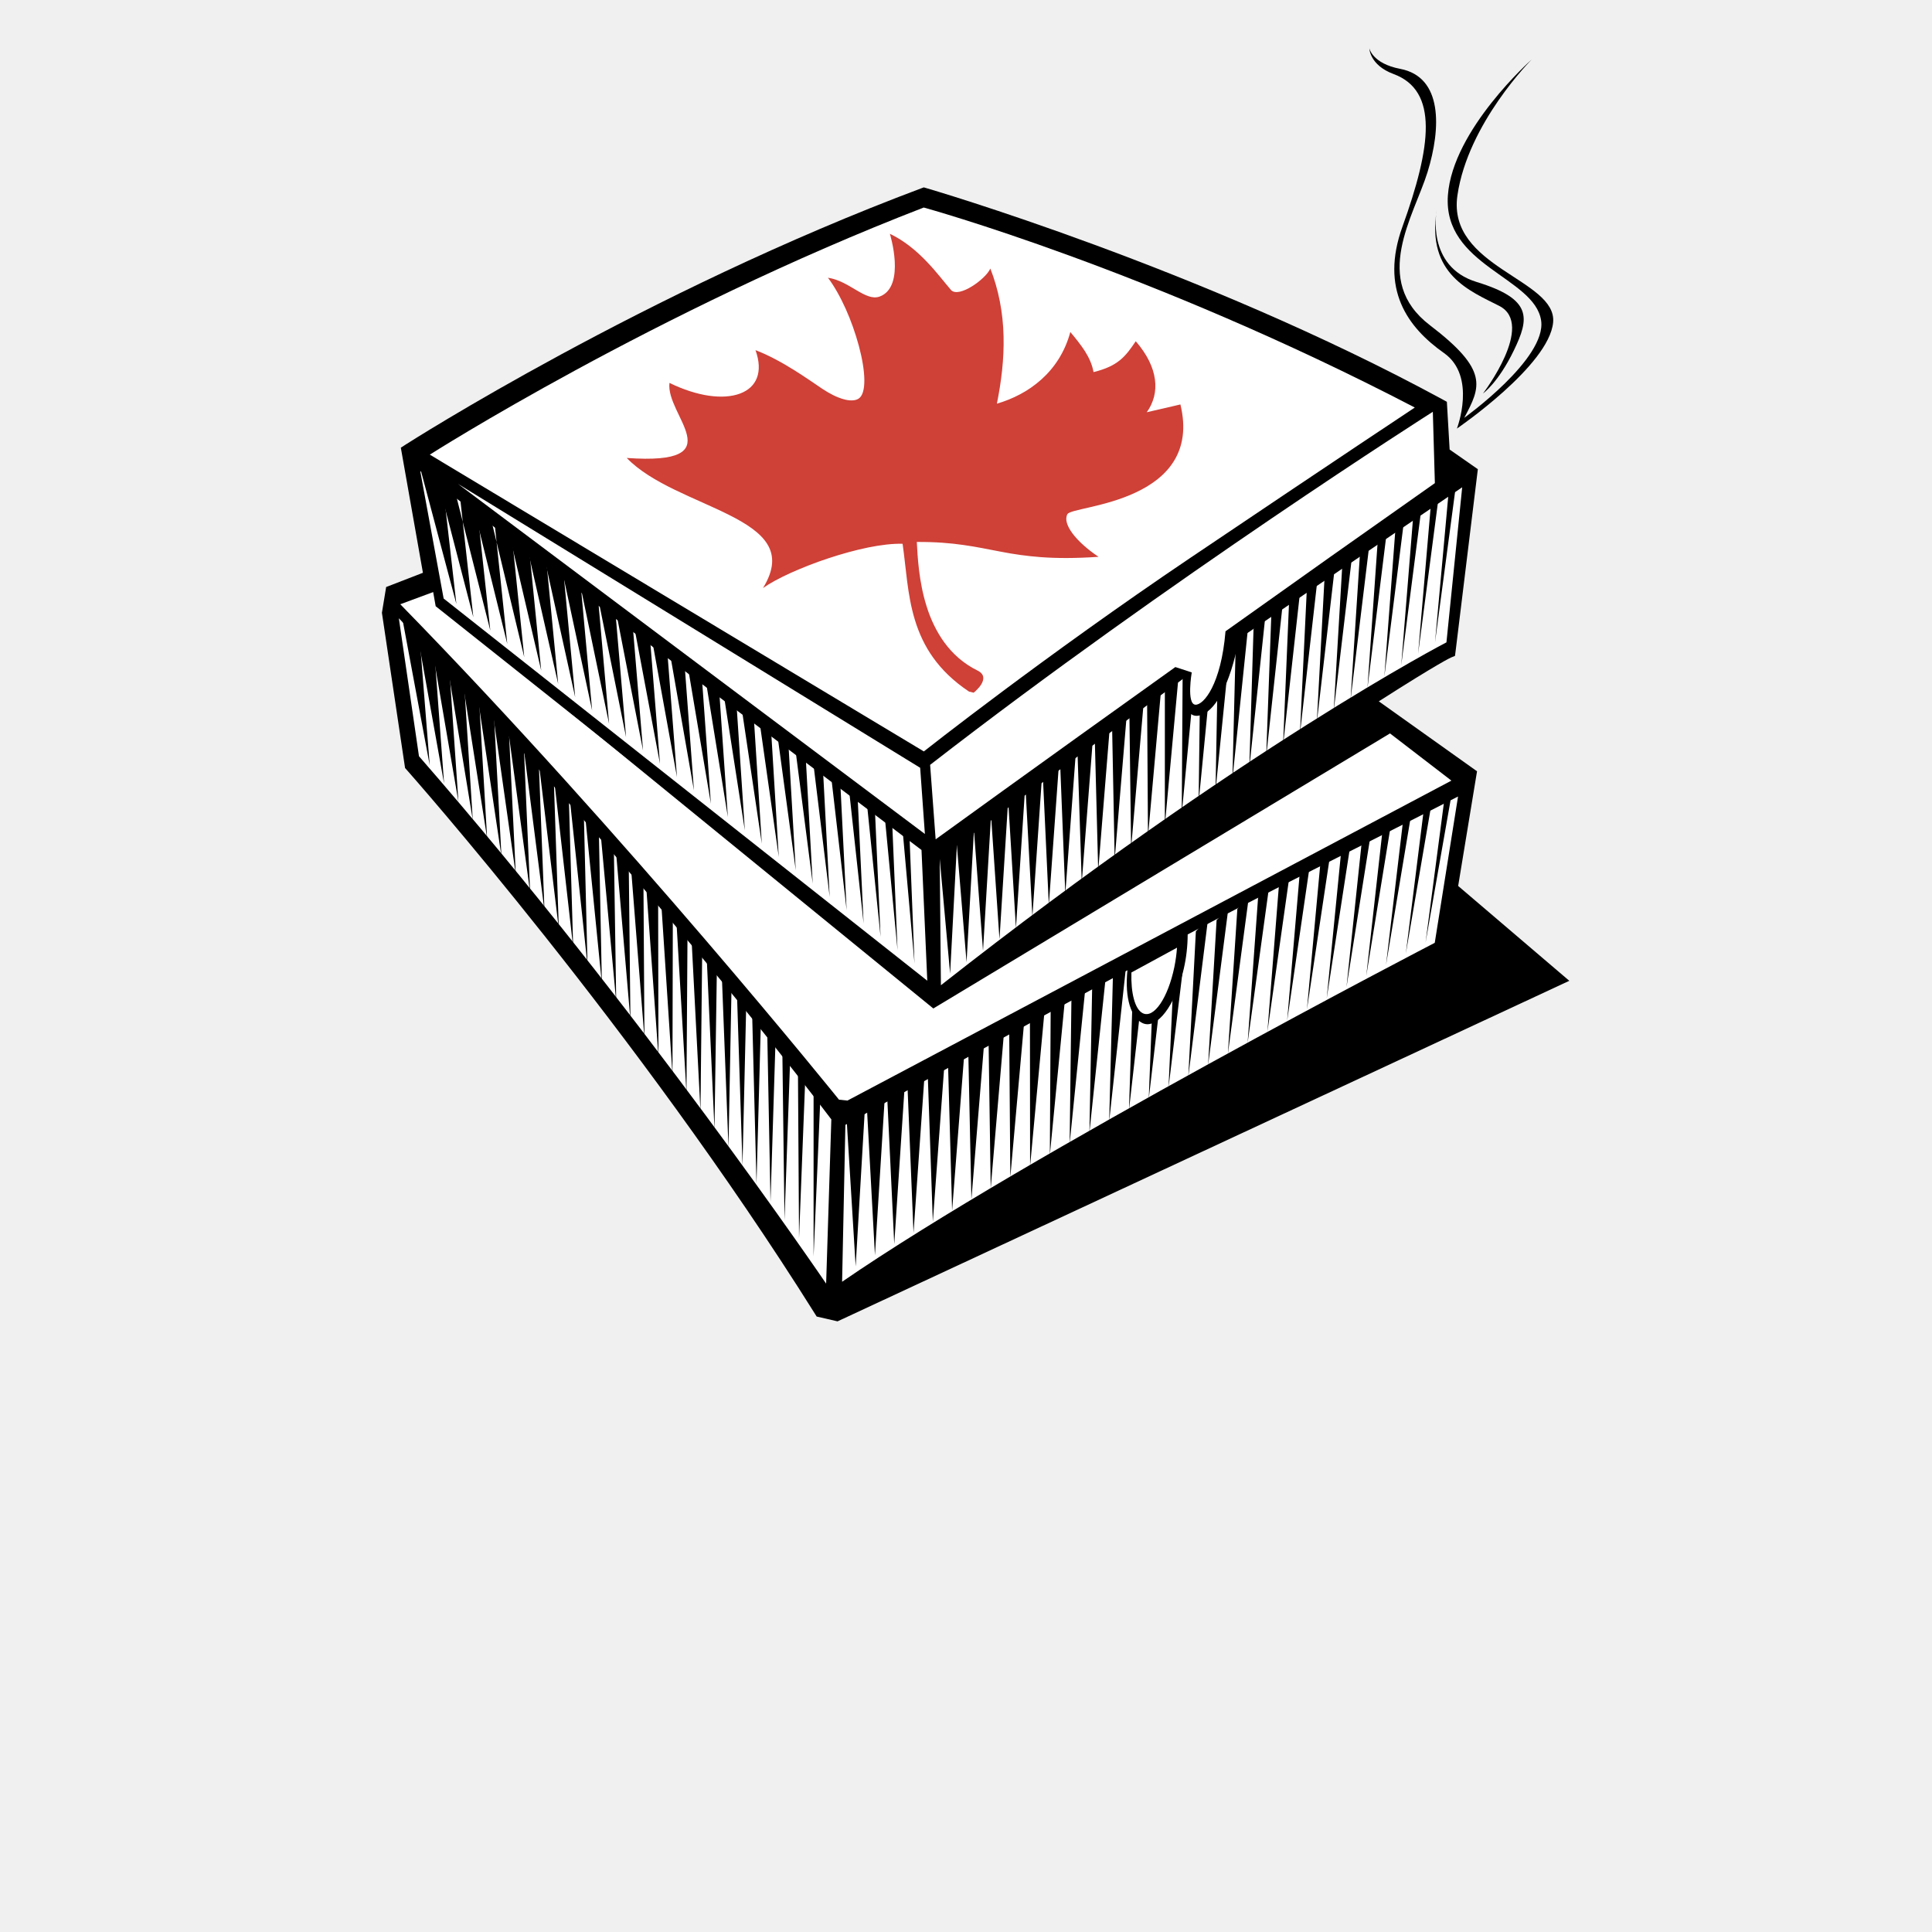
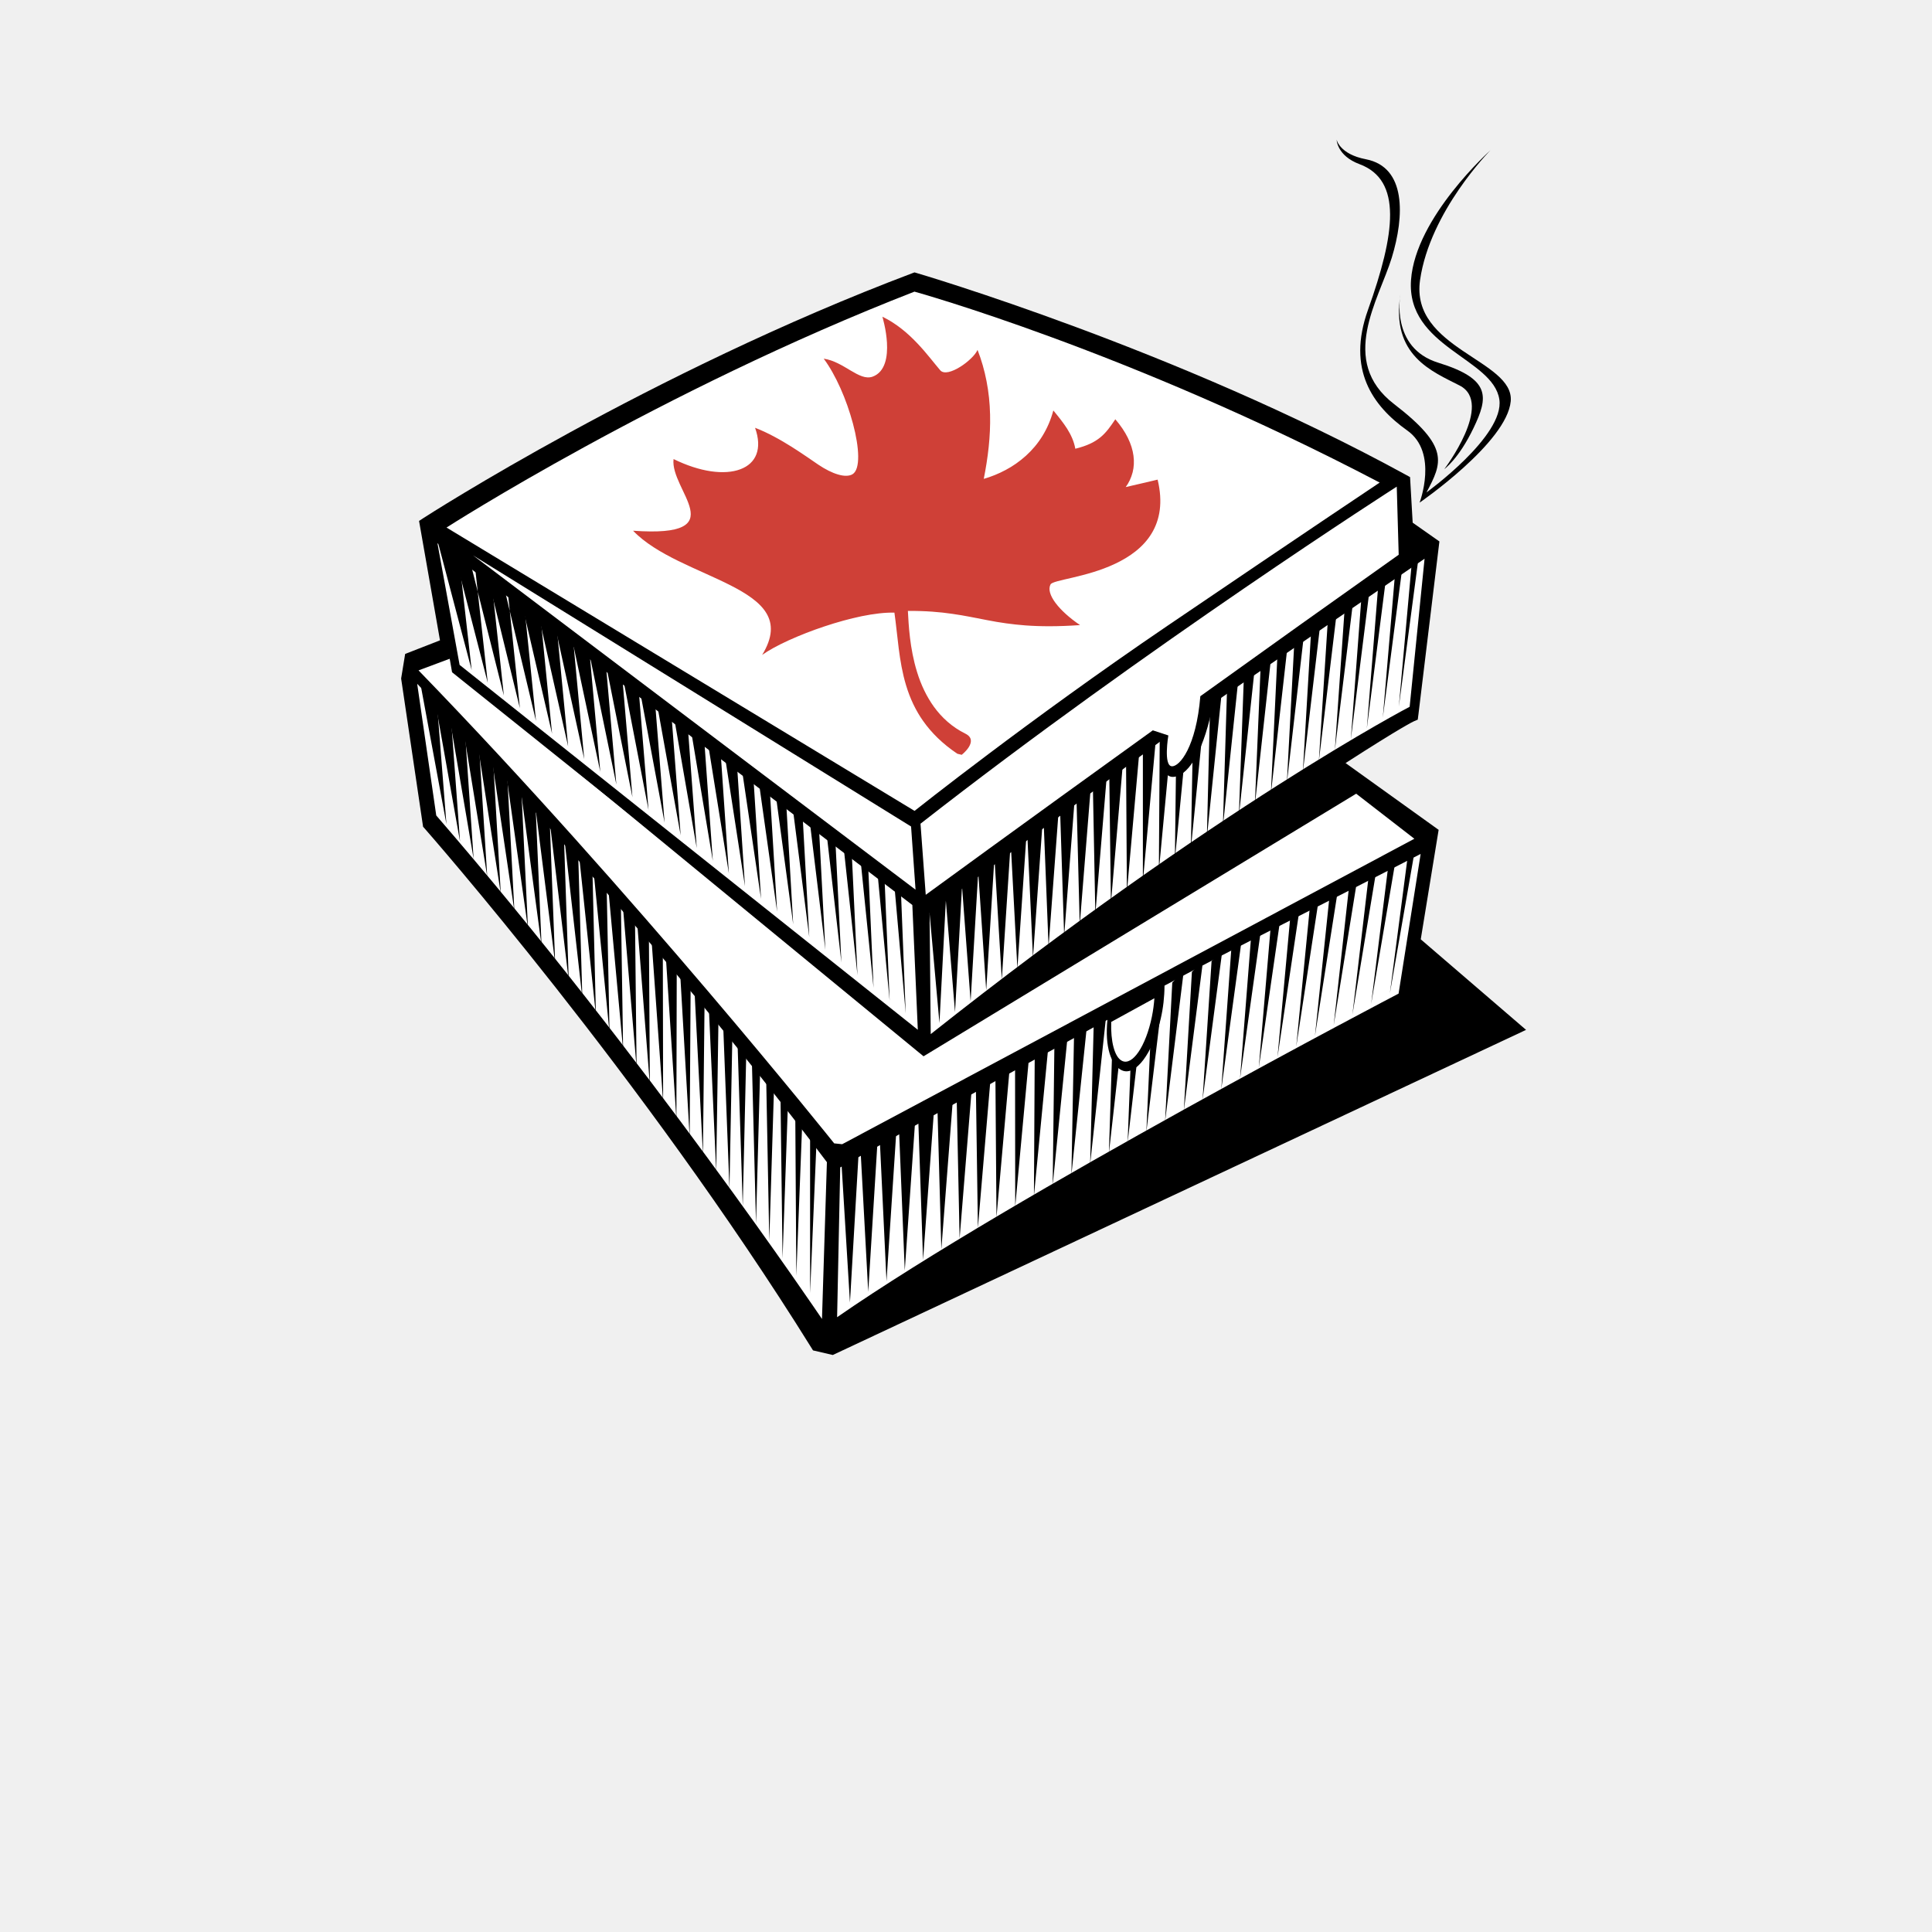
<svg xmlns="http://www.w3.org/2000/svg" viewBox="0 0 24 24" width="24pt" height="24pt" version="1.1" id="svg4" xml:space="preserve">
  <defs id="defs8" />
-   <g fill-rule="evenodd" clip-rule="evenodd" id="g195" transform="matrix(0.1646489,0,0,0.2310286,3.344109,-18.02931)">
+   <g fill-rule="evenodd" clip-rule="evenodd" id="g195" transform="matrix(0.1559855,0,0,0.2205622,3.656589,-16.05097)">
    <path d="m 49.271,88.145 c -20.976,5.596 -38.785,13.712 -38.963,13.793 l -0.377,0.174 1.667,6.726 -2.774,0.765 -0.32,1.385 1.747,8.348 0.141,0.112 c 0.172,0.139 17.379,13.992 30.794,29.246 l 0.119,0.135 1.576,0.259 55.209,-18.311 -8.386,-5.1 1.424,-6.166 -7.411,-3.761 c 4.523,-2.061 5.415,-2.347 5.45,-2.356 l 0.298,-0.089 0.056,-0.309 1.668,-9.728 -2.128,-1.057 L 88.852,99.644 88.56,99.53 C 70.304,92.459 49.708,88.18 49.501,88.138 l -0.115,-0.023 z" id="path131" />
    <path d="m 10.705,119.055 c 0,0 17.255,13.841 30.857,29.306 l 1.279,0.21 54.062,-17.929 -8.554,-5.201 -77.561,-6.667 z" id="path133" />
    <path d="m 9.244,110.009 40.213,-11.085 41.095,20.858 -2.198,9.52 c -24.039,8.92 -45.451,19.021 -45.451,19.021 l -1.31,-0.386 c 0,0 -14.533,-15.929 -30.888,-28.883 l -1.688,-8.062 z" id="path135" />
    <path d="m 84.562,117.475 4.633,2.538 -45.567,17.203 -0.638,-0.047 c 0,0 -15.897,-14.088 -33.1,-26.639 l 2.597,-0.686 0.215,0.693 37.405,21.728 z" fill="#ffffff" id="path137" />
    <path d="m 10.517,102.396 c 0,0 17.705,-8.115 38.884,-13.766 0,0 20.551,4.231 38.979,11.369 l 0.206,2.538 2.047,1.016 -1.604,9.357 c 0,0 -1.761,0.491 -16.764,7.653 -15.004,7.162 -21.743,11.288 -21.743,11.288 l -0.59,-0.054 -37.372,-21.161 z" id="path139" />
    <path d="m 49.383,89.198 c 0,0 17.033,3.33 37.05,10.754 0,0 -5.892,2.781 -16.907,8.069 -11.015,5.29 -20.135,10.422 -20.135,10.422 L 12.118,102.485 c 10e-4,0 16.916,-7.684 37.265,-13.287 z m -0.269,30.125 0.356,3.558 -35.229,-18.824 z m 1.475,4.86 18.439,-9.686 c 0,0 -0.332,2.203 1.101,2.022 1.185,-0.148 2.366,-1.596 3.036,-4.132 l 16.843,-8.146 -1.188,8.338 c 0,0 -15.322,5.649 -38.141,18.436 z m -1.374,-0.44 -37.819,-20.373 1.765,6.852 36.49,20.55 z m 20.082,4.542 a 6.1,6.1 0 0 1 -0.301,1.864 c -0.63,1.951 -2.014,3.252 -3.091,2.907 -0.871,-0.279 -1.369,-1.335 -1.155,-2.846 -14.163,5.459 -21.278,8.313 -21.278,8.313 l -0.248,8.436 c 14.099,-6.912 44.714,-18.224 44.714,-18.224 l 1.757,-7.867 c -7.863,2.871 -14.581,5.201 -20.398,7.417 z M 9.782,111.284 c 0,0 18.348,13.546 32.629,26.944 l -0.392,8.831 c 0,0 -14.033,-14.716 -30.719,-28.358 z" fill="#ffffff" id="path141" />
    <path d="m 52.798,115.225 c -1.192,-0.567 -2.071,-1.19 -2.724,-1.846 a 6.33,6.33 0 0 1 -1.363,-2.019 c -0.291,-0.683 -0.455,-1.378 -0.581,-2.067 -0.124,-0.682 -0.209,-1.356 -0.342,-2.015 -0.74,-0.016 -1.636,0.062 -2.595,0.199 -0.964,0.141 -1.994,0.343 -2.996,0.58 a 37.448,37.448 0 0 0 -2.848,0.787 c -0.863,0.279 -1.595,0.562 -2.094,0.815 0.857,-0.992 0.86,-1.742 0.328,-2.361 -0.523,-0.61 -1.572,-1.098 -2.844,-1.556 -1.26,-0.455 -2.742,-0.883 -4.145,-1.369 -1.389,-0.483 -2.696,-1.026 -3.618,-1.709 2.051,0.102 3.256,0.009 3.913,-0.223 0.654,-0.226 0.763,-0.585 0.628,-1.01 -0.133,-0.42 -0.504,-0.905 -0.821,-1.396 -0.312,-0.484 -0.572,-0.974 -0.497,-1.407 1.056,0.366 2.07,0.595 2.981,0.689 0.911,0.093 1.711,0.052 2.335,-0.114 0.623,-0.163 1.069,-0.449 1.282,-0.848 0.211,-0.394 0.192,-0.896 -0.107,-1.488 0.5,0.134 1.005,0.303 1.496,0.488 0.492,0.184 0.97,0.385 1.417,0.583 0.447,0.199 0.86,0.396 1.221,0.568 0.361,0.177 0.668,0.327 0.9,0.436 0.279,0.133 0.555,0.247 0.82,0.341 0.265,0.094 0.52,0.166 0.756,0.214 0.237,0.05 0.457,0.075 0.649,0.072 0.194,-0.001 0.362,-0.028 0.5,-0.086 0.323,-0.137 0.461,-0.51 0.453,-1.024 -0.008,-0.505 -0.158,-1.142 -0.411,-1.815 a 11.265,11.265 0 0 0 -0.997,-2 c -0.399,-0.63 -0.855,-1.215 -1.337,-1.67 0.399,0.04 0.773,0.139 1.128,0.262 0.355,0.122 0.691,0.269 1.01,0.403 0.321,0.134 0.625,0.256 0.917,0.326 0.292,0.072 0.57,0.089 0.834,0.023 0.513,-0.131 0.816,-0.417 0.983,-0.767 0.166,-0.348 0.196,-0.76 0.165,-1.15 a 4.784,4.784 0 0 0 -0.208,-1.02 c -0.082,-0.268 -0.157,-0.441 -0.157,-0.441 0.559,0.19 1.066,0.425 1.528,0.682 0.464,0.258 0.884,0.54 1.26,0.821 0.381,0.283 0.721,0.567 1.023,0.829 0.305,0.262 0.57,0.5 0.802,0.69 0.142,0.113 0.379,0.134 0.66,0.093 0.279,-0.044 0.602,-0.148 0.917,-0.288 a 5.26,5.26 0 0 0 0.866,-0.477 c 0.248,-0.169 0.437,-0.34 0.523,-0.481 a 8.022,8.022 0 0 1 0.998,3.645 c 0.021,0.614 -0.022,1.227 -0.111,1.826 -0.09,0.61 -0.228,1.209 -0.392,1.794 0.585,-0.12 1.177,-0.286 1.749,-0.504 a 8.595,8.595 0 0 0 1.61,-0.799 c 0.494,-0.317 0.94,-0.686 1.313,-1.114 0.369,-0.424 0.667,-0.9 0.868,-1.436 0.203,0.174 0.4,0.344 0.585,0.514 0.185,0.17 0.358,0.341 0.514,0.513 0.154,0.175 0.292,0.354 0.402,0.539 0.112,0.187 0.198,0.381 0.25,0.59 0.466,-0.082 0.85,-0.175 1.175,-0.282 a 4.38,4.38 0 0 0 0.829,-0.364 c 0.232,-0.137 0.432,-0.289 0.622,-0.457 0.188,-0.169 0.367,-0.354 0.56,-0.557 0.429,0.354 0.758,0.701 0.997,1.044 0.241,0.347 0.388,0.683 0.449,1.009 0.062,0.325 0.037,0.642 -0.068,0.937 a 2.2,2.2 0 0 1 -0.552,0.829 l 0.58,-0.095 0.697,-0.114 0.693,-0.115 c 0.217,-0.036 0.415,-0.068 0.573,-0.096 0.436,1.281 0.176,2.268 -0.48,3.032 -0.669,0.781 -1.744,1.319 -2.898,1.704 -1.167,0.392 -2.404,0.618 -3.376,0.78 -0.976,0.162 -1.68,0.259 -1.775,0.387 -0.098,0.133 -0.106,0.29 -0.037,0.465 0.071,0.178 0.219,0.372 0.431,0.574 0.214,0.204 0.493,0.415 0.824,0.627 0.331,0.213 0.714,0.424 1.134,0.624 -1.772,0.087 -3.167,0.079 -4.347,0.018 a 35.778,35.778 0 0 1 -3.059,-0.298 c -0.915,-0.122 -1.78,-0.256 -2.771,-0.354 -0.992,-0.103 -2.11,-0.17 -3.535,-0.165 0.031,0.394 0.066,0.915 0.167,1.505 0.102,0.597 0.268,1.263 0.561,1.93 a 6.178,6.178 0 0 0 1.341,1.96 c 0.625,0.61 1.444,1.146 2.514,1.52 0.282,0.1 0.403,0.222 0.43,0.351 0.026,0.13 -0.044,0.267 -0.15,0.392 -0.107,0.123 -0.25,0.236 -0.366,0.315 a 2.142,2.142 0 0 1 -0.207,0.132 z" fill="#cf4037" id="path143" />
    <path d="m 95.255,81.236 c 0,0 -4.818,3.433 -5.607,7.311 -0.789,3.877 7.522,4.504 7.221,6.827 -0.302,2.324 -7.259,5.709 -7.259,5.709 0,0 1.516,-2.812 -0.975,-4.061 -2.768,-1.39 -4.832,-3.438 -3.134,-6.795 2.174,-4.302 2.744,-7.306 -0.672,-8.208 -1.806,-0.476 -1.825,-1.38 -1.825,-1.38 0,0 0.226,0.817 2.328,1.103 3.221,0.438 3.084,3.19 2.062,5.549 -1.024,2.36 -4.281,5.81 0.182,8.237 4.462,2.427 3.835,3.304 2.585,4.979 0,0 6.235,-3.187 5.802,-5.235 -0.491,-2.331 -7.419,-2.95 -7.033,-6.734 0.359,-3.541 6.325,-7.302 6.325,-7.302 z" id="path145" />
    <path d="m 88.084,89.354 c 0,0 -0.833,3.008 3.017,3.848 4.222,0.921 3.983,1.941 2.805,3.679 -1.178,1.738 -2.327,2.314 -2.327,2.314 0,0 3.977,-3.702 1.226,-4.707 -2.187,-0.798 -5.491,-1.68 -4.721,-5.134 z m -76.784,13.605 2.822,7.555 -1.066,-6.677 z" id="path147" />
    <path d="m 12.65,103.679 2.752,7.55 -1.04,-6.69 z m 1.35,0.719 2.683,7.547 -1.016,-6.704 z" id="path149" />
    <path d="m 15.351,105.119 2.611,7.542 -0.989,-6.717 z m 1.35,0.72 2.542,7.538 -0.966,-6.731 z" id="path151" />
    <path d="m 18.051,106.559 2.472,7.536 -0.94,-6.746 z" id="path153" />
    <path d="m 19.402,107.278 2.401,7.533 -0.915,-6.761 z" id="path155" />
    <path d="m 20.752,107.998 2.332,7.528 -0.891,-6.774 z" id="path157" />
    <path d="m 22.102,108.718 2.262,7.524 -0.866,-6.788 z" id="path159" />
    <path d="m 23.452,109.438 2.192,7.52 -0.841,-6.801 z" id="path161" />
    <path d="m 24.802,110.157 2.122,7.517 -0.815,-6.816 z m 1.351,0.719 2.052,7.514 -0.791,-6.829 z m 1.349,0.721 1.982,7.509 -0.765,-6.843 z m 1.351,0.719 1.912,7.506 -0.741,-6.857 z m 1.35,0.72 1.842,7.502 -0.715,-6.871 z m 1.35,0.72 1.772,7.499 -0.691,-6.885 z m 1.35,0.72 1.702,7.494 -0.665,-6.899 z m 1.35,0.719 1.632,7.492 -0.64,-6.914 z m 1.351,0.72 1.562,7.487 -0.616,-6.925 z m 1.35,0.721 1.492,7.482 -0.591,-6.941 z m 1.35,0.718 1.423,7.48 -0.566,-6.954 z m 1.35,0.721 1.353,7.476 -0.541,-6.968 z m 1.35,0.72 1.283,7.472 -0.516,-6.983 z m 1.35,0.72 1.212,7.467 -0.489,-6.996 z m 1.351,0.719 1.142,7.464 -0.466,-7.01 z m 1.35,0.72 1.072,7.46 -0.439,-7.023 z m 1.35,0.719 1.002,7.457 -0.415,-7.037 z m 1.349,0.721 0.933,7.453 -0.39,-7.052 z m -37.868,-11.702 2.226,8.502 -0.822,-7.403 z" id="path163" />
    <path d="m 11.051,111.64 2.143,8.531 -0.771,-7.453 z" id="path165" />
    <path d="m 12.215,112.589 2.062,8.561 -0.722,-7.504 z" id="path167" />
    <path d="m 13.38,113.536 1.979,8.591 -0.671,-7.555 z" id="path169" />
    <path d="m 14.545,114.484 1.896,8.622 -0.621,-7.607 z" id="path171" />
    <path d="m 15.709,115.433 1.815,8.65 -0.572,-7.657 z" id="path173" />
    <path d="m 16.875,116.382 1.73,8.679 -0.521,-7.707 z" id="path175" />
    <path d="m 18.039,117.329 1.649,8.71 -0.472,-7.759 z" id="path177" />
    <path d="m 19.203,118.276 1.567,8.741 -0.422,-7.809 z m 1.165,0.95 1.484,8.768 -0.372,-7.859 z m 1.164,0.947 1.402,8.799 -0.322,-7.91 z m 1.166,0.948 1.318,8.828 -0.271,-7.959 z m 1.164,0.947 1.237,8.859 -0.222,-8.01 z m 1.164,0.949 1.155,8.888 -0.173,-8.062 z m 1.155,0.949 1.073,8.917 -0.123,-8.112 z m 1.14,0.948 0.99,8.946 -0.073,-8.162 z m 1.139,0.949 0.908,8.976 -0.023,-8.214 z m 1.139,0.949 0.826,9.005 0.027,-8.263 z m 1.139,0.948 0.743,9.035 0.077,-8.315 z m 1.139,0.948 0.661,9.065 0.127,-8.365 z m 1.14,0.949 0.578,9.094 0.177,-8.416 z m 1.139,0.947 0.495,9.125 0.227,-8.466 z m 1.14,0.95 0.413,9.154 0.277,-8.517 z m 1.139,0.948 0.33,9.183 0.327,-8.567 z m 1.139,0.948 0.248,9.213 0.377,-8.617 z m 1.139,0.949 0.166,9.243 0.427,-8.669 z m 1.178,0.949 0.084,9.271 0.477,-8.719 z m 1.181,0.947 10e-4,9.302 0.526,-8.77 z m 10.866,-13.528 -0.564,7.623 -0.831,-6.529 z" id="path179" />
    <path d="m 52.614,129.776 -0.765,-6.58 0.515,-0.42 0.853,-0.668 z" id="path181" />
    <path d="m 53.856,129.163 -0.701,-6.632 0.497,-0.423 0.846,-0.659 z" id="path183" />
    <path d="m 55.098,128.548 -0.639,-6.683 0.483,-0.426 0.835,-0.647 z m 1.242,-0.613 -0.576,-6.736 0.468,-0.428 0.825,-0.639 z m 1.241,-0.614 -0.51,-6.787 0.449,-0.431 0.815,-0.629 z m 1.24,-0.615 -0.445,-6.837 0.433,-0.434 0.806,-0.62 z m 1.243,-0.613 -0.384,-6.89 0.418,-0.437 0.797,-0.609 z m 1.241,-0.614 -0.318,-6.941 0.4,-0.441 0.787,-0.598 z m 1.241,-0.614 -0.254,-6.993 0.385,-0.443 0.778,-0.589 z m 1.243,-0.614 -0.192,-7.044 0.37,-0.447 0.767,-0.579 z m 1.24,-0.613 -0.127,-7.096 0.353,-0.449 0.758,-0.571 z m 1.273,-0.615 -0.065,-7.146 0.339,-0.454 0.748,-0.56 z m 1.273,-0.614 v -7.199 l 0.321,-0.456 0.739,-0.55 z m 1.274,-0.614 0.065,-7.251 0.304,-0.459 0.73,-0.54 z m 1.274,-0.615 0.127,-7.302 0.29,-0.463 0.719,-0.529 z m 1.274,-0.614 0.191,-7.354 0.273,-0.466 0.71,-0.518 z m 1.273,-0.614 0.256,-7.406 0.257,-0.469 0.7,-0.51 z m 1.275,-0.615 0.319,-7.457 0.241,-0.472 0.69,-0.499 z m 1.274,-0.614 0.382,-7.509 0.226,-0.475 0.68,-0.49 z m 1.274,-0.615 0.445,-7.56 0.21,-0.478 0.671,-0.479 z m 1.274,-0.615 0.509,-7.611 0.193,-0.481 0.662,-0.469 z m 1.273,-0.613 0.574,-7.663 0.177,-0.484 0.652,-0.461 z m 1.274,-0.614 0.638,-7.716 0.16,-0.487 0.642,-0.451 z m 1.273,-0.616 0.702,-7.766 0.145,-0.489 0.633,-0.441 z m 1.274,-0.614 0.766,-7.818 0.128,-0.492 0.623,-0.432 z m 1.274,-0.614 0.829,-7.87 0.113,-0.496 0.613,-0.42 z m 1.274,-0.614 0.893,-7.921 0.096,-0.5 0.605,-0.41 z m 1.273,-0.615 0.958,-7.972 0.081,-0.503 0.593,-0.402 z m 2.944,-9.536 -1.669,8.922 1.085,-8.53 z m -44.653,33.626 -0.726,8.849 -0.668,-7.754 z m 1.5,-0.578 -0.771,8.827 -0.594,-7.757 z m 1.501,-0.579 -0.816,8.807 -0.522,-7.762 z m 1.5,-0.579 -0.862,8.785 -0.448,-7.763 z m 1.501,-0.579 -0.906,8.764 -0.376,-7.767 z m 1.501,-0.579 -0.952,8.744 -0.303,-7.771 z m 1.501,-0.578 -0.998,8.722 -0.229,-7.774 z m 1.501,-0.58 -1.042,8.701 -0.158,-7.777 z m 1.524,-0.579 -1.086,8.68 -0.084,-7.779 z m 1.538,-0.58 -1.132,8.659 -0.012,-7.784 z m 1.536,-0.579 -1.177,8.637 0.061,-7.785 z m 1.537,-0.58 -1.221,8.615 0.134,-7.787 z m 1.537,-0.58 -1.266,8.596 0.206,-7.793 z m 1.537,-0.578 -1.312,8.573 0.281,-7.796 z m 1.537,-0.581 -1.356,8.554 0.353,-7.799 z m 1.536,-0.579 -1.401,8.531 0.426,-7.801 z m 1.537,-0.58 -1.446,8.51 0.498,-7.802 z m 1.538,-0.579 -1.491,8.49 0.571,-7.809 z m 1.535,-0.581 -1.535,8.469 0.644,-7.81 z m 1.539,-0.579 -1.582,8.448 0.718,-7.815 z m 1.535,-0.579 -1.626,8.426 0.79,-7.816 z m 1.538,-0.58 -1.671,8.405 0.863,-7.82 z m 1.536,-0.579 -1.716,8.384 0.936,-7.823 z m 1.538,-0.58 -1.762,8.362 1.009,-7.825 z m 1.536,-0.58 -1.805,8.343 1.081,-7.83 z m 1.537,-0.578 -1.851,8.32 1.155,-7.833 z m 1.537,-0.581 -1.896,8.3 1.228,-7.835 z m 1.537,-0.579 -1.941,8.278 1.301,-7.839 z m 1.537,-0.58 -1.986,8.258 1.374,-7.842 z m 1.536,-0.58 -2.031,8.237 1.446,-7.845 z" id="path185" />
    <path d="m 87.947,104.017 -0.154,-3.836 c 0,0 -19.843,8.984 -37.928,18.984 l 0.417,4.005 c 0,0 7.598,-3.925 18.084,-9.263 l 1.237,0.287 c 0,0 -0.408,1.707 0.278,1.737 0.62,0.025 1.938,-1.093 2.27,-3.947 a 3093.6,3093.6 0 0 1 15.796,-7.967 z M 65.908,132.52 c 0.832,0.297 1.899,-0.814 2.383,-2.481 0.103,-0.356 0.165,-0.705 0.201,-1.043 l -3.44,1.333 c -0.049,1.095 0.259,1.98 0.856,2.191 z" fill="#ffffff" id="path187" />
  </g>
</svg>
